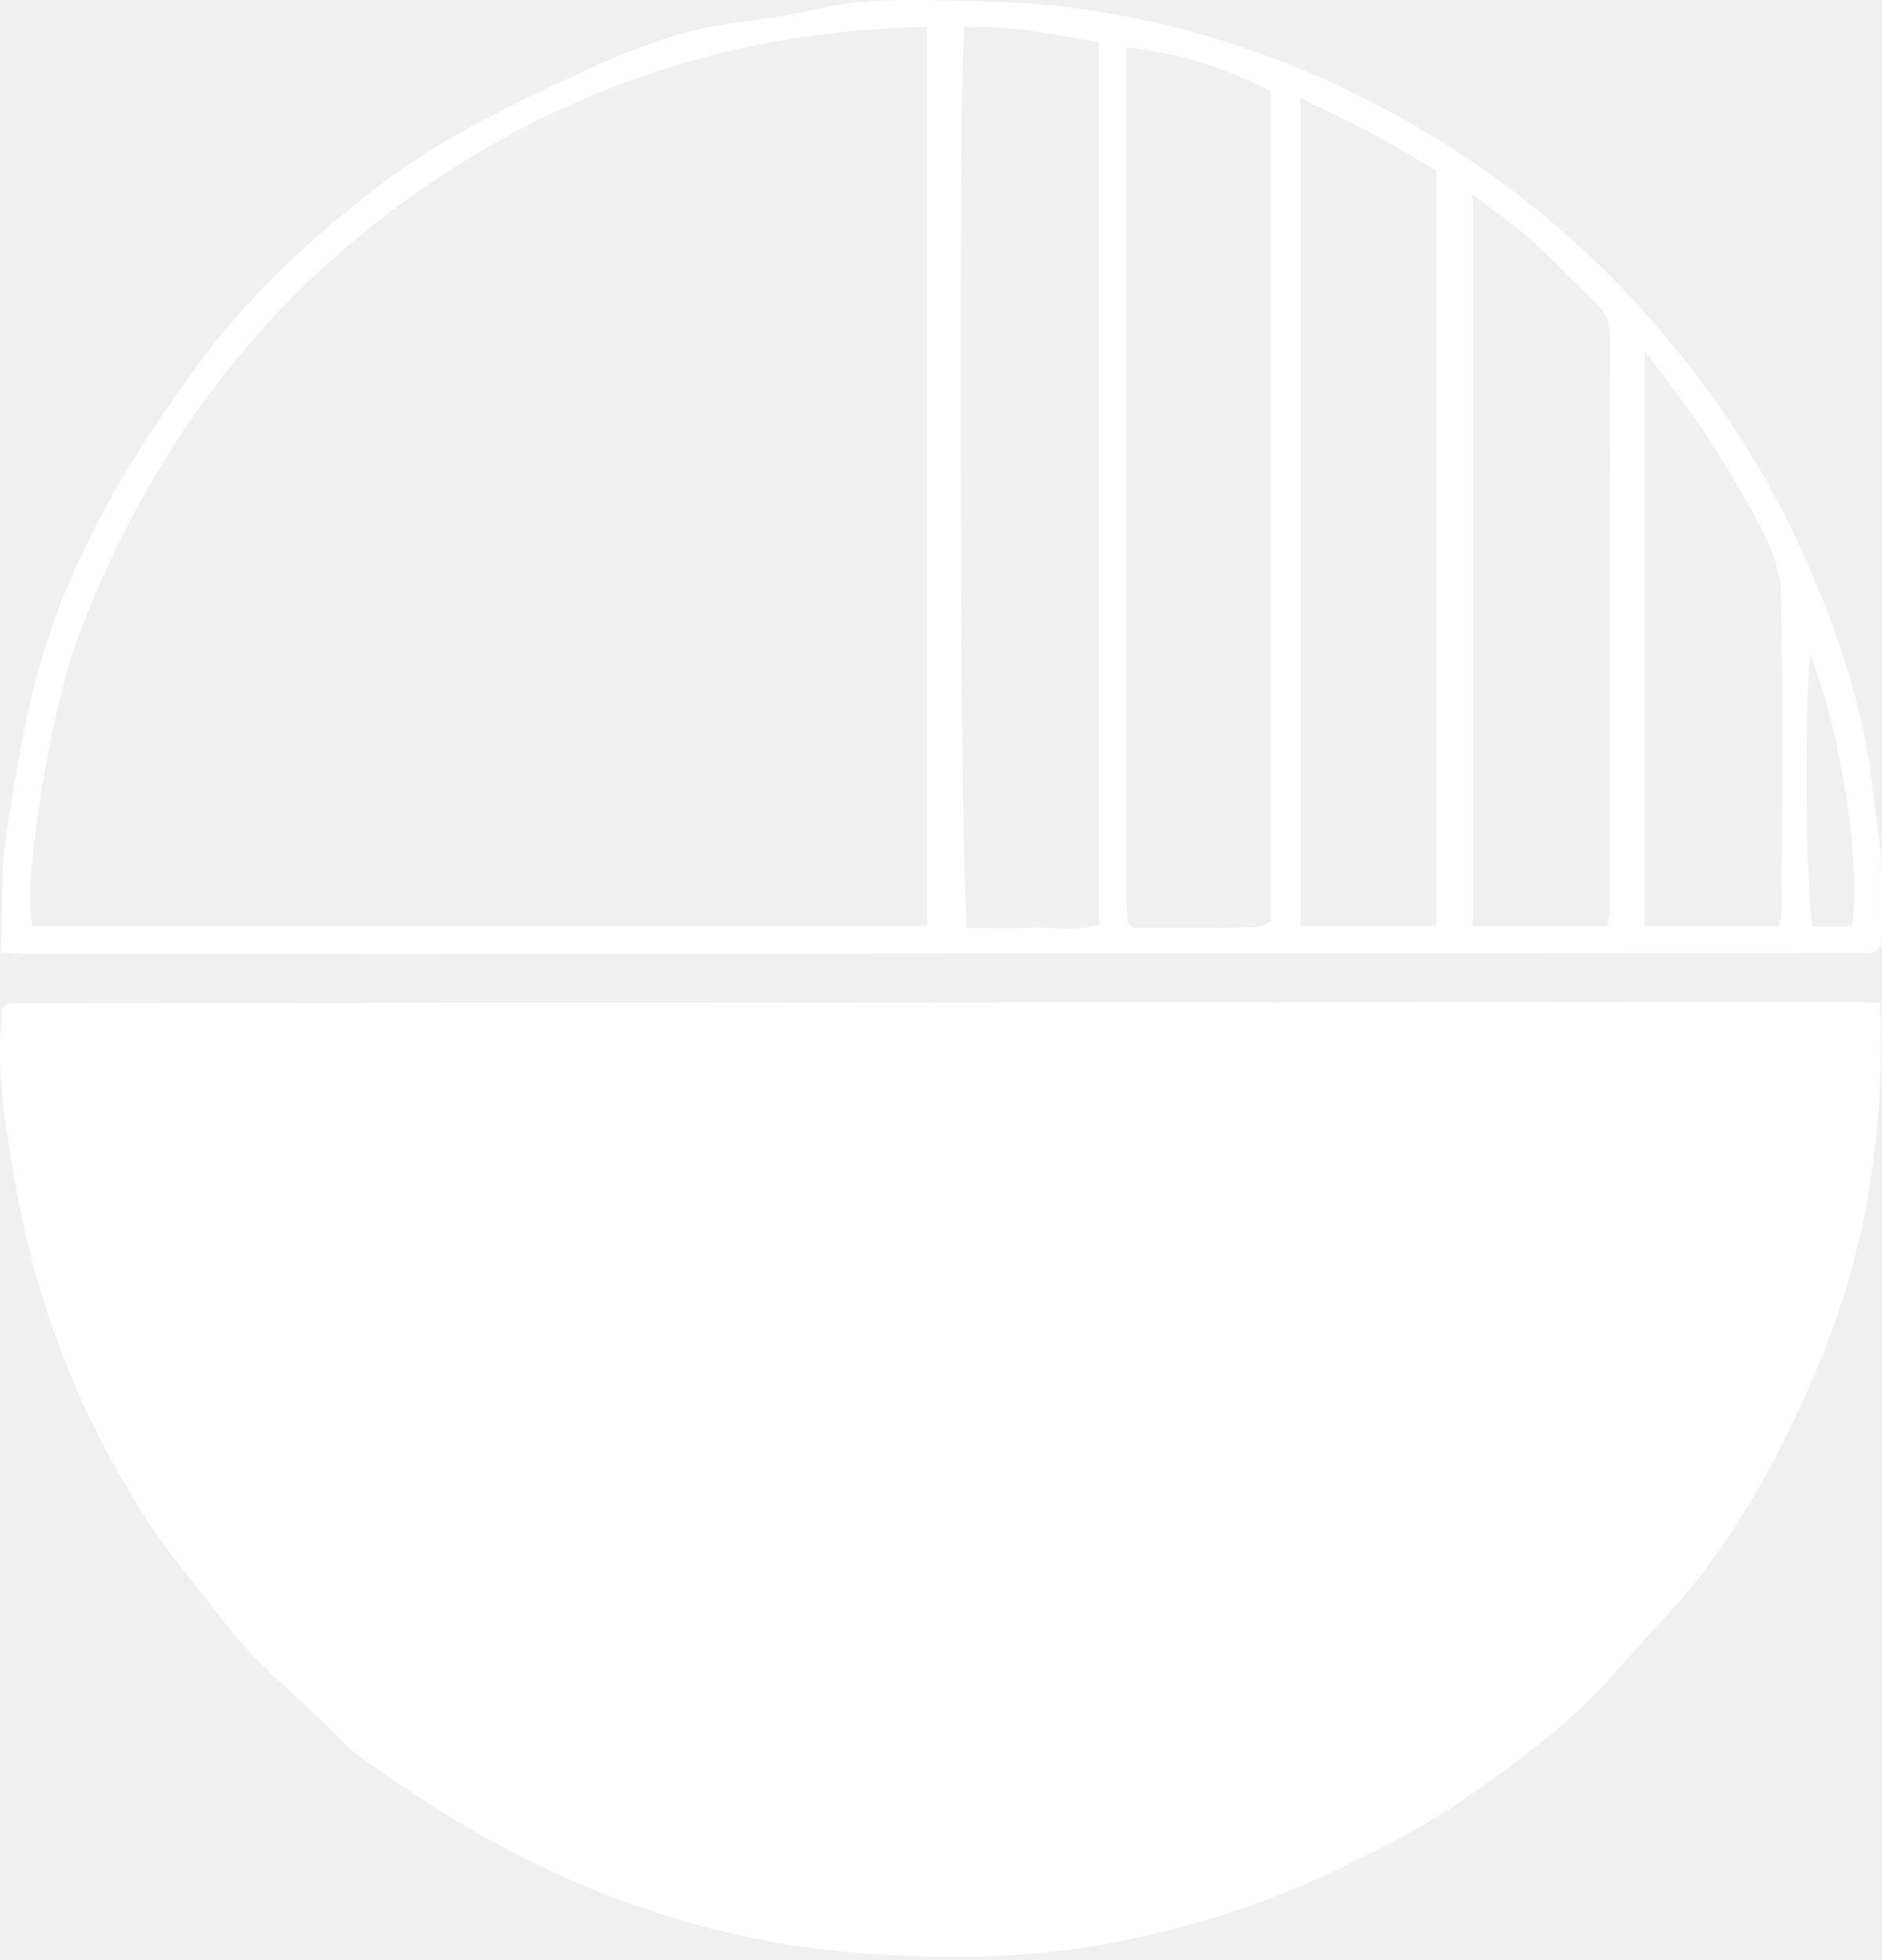
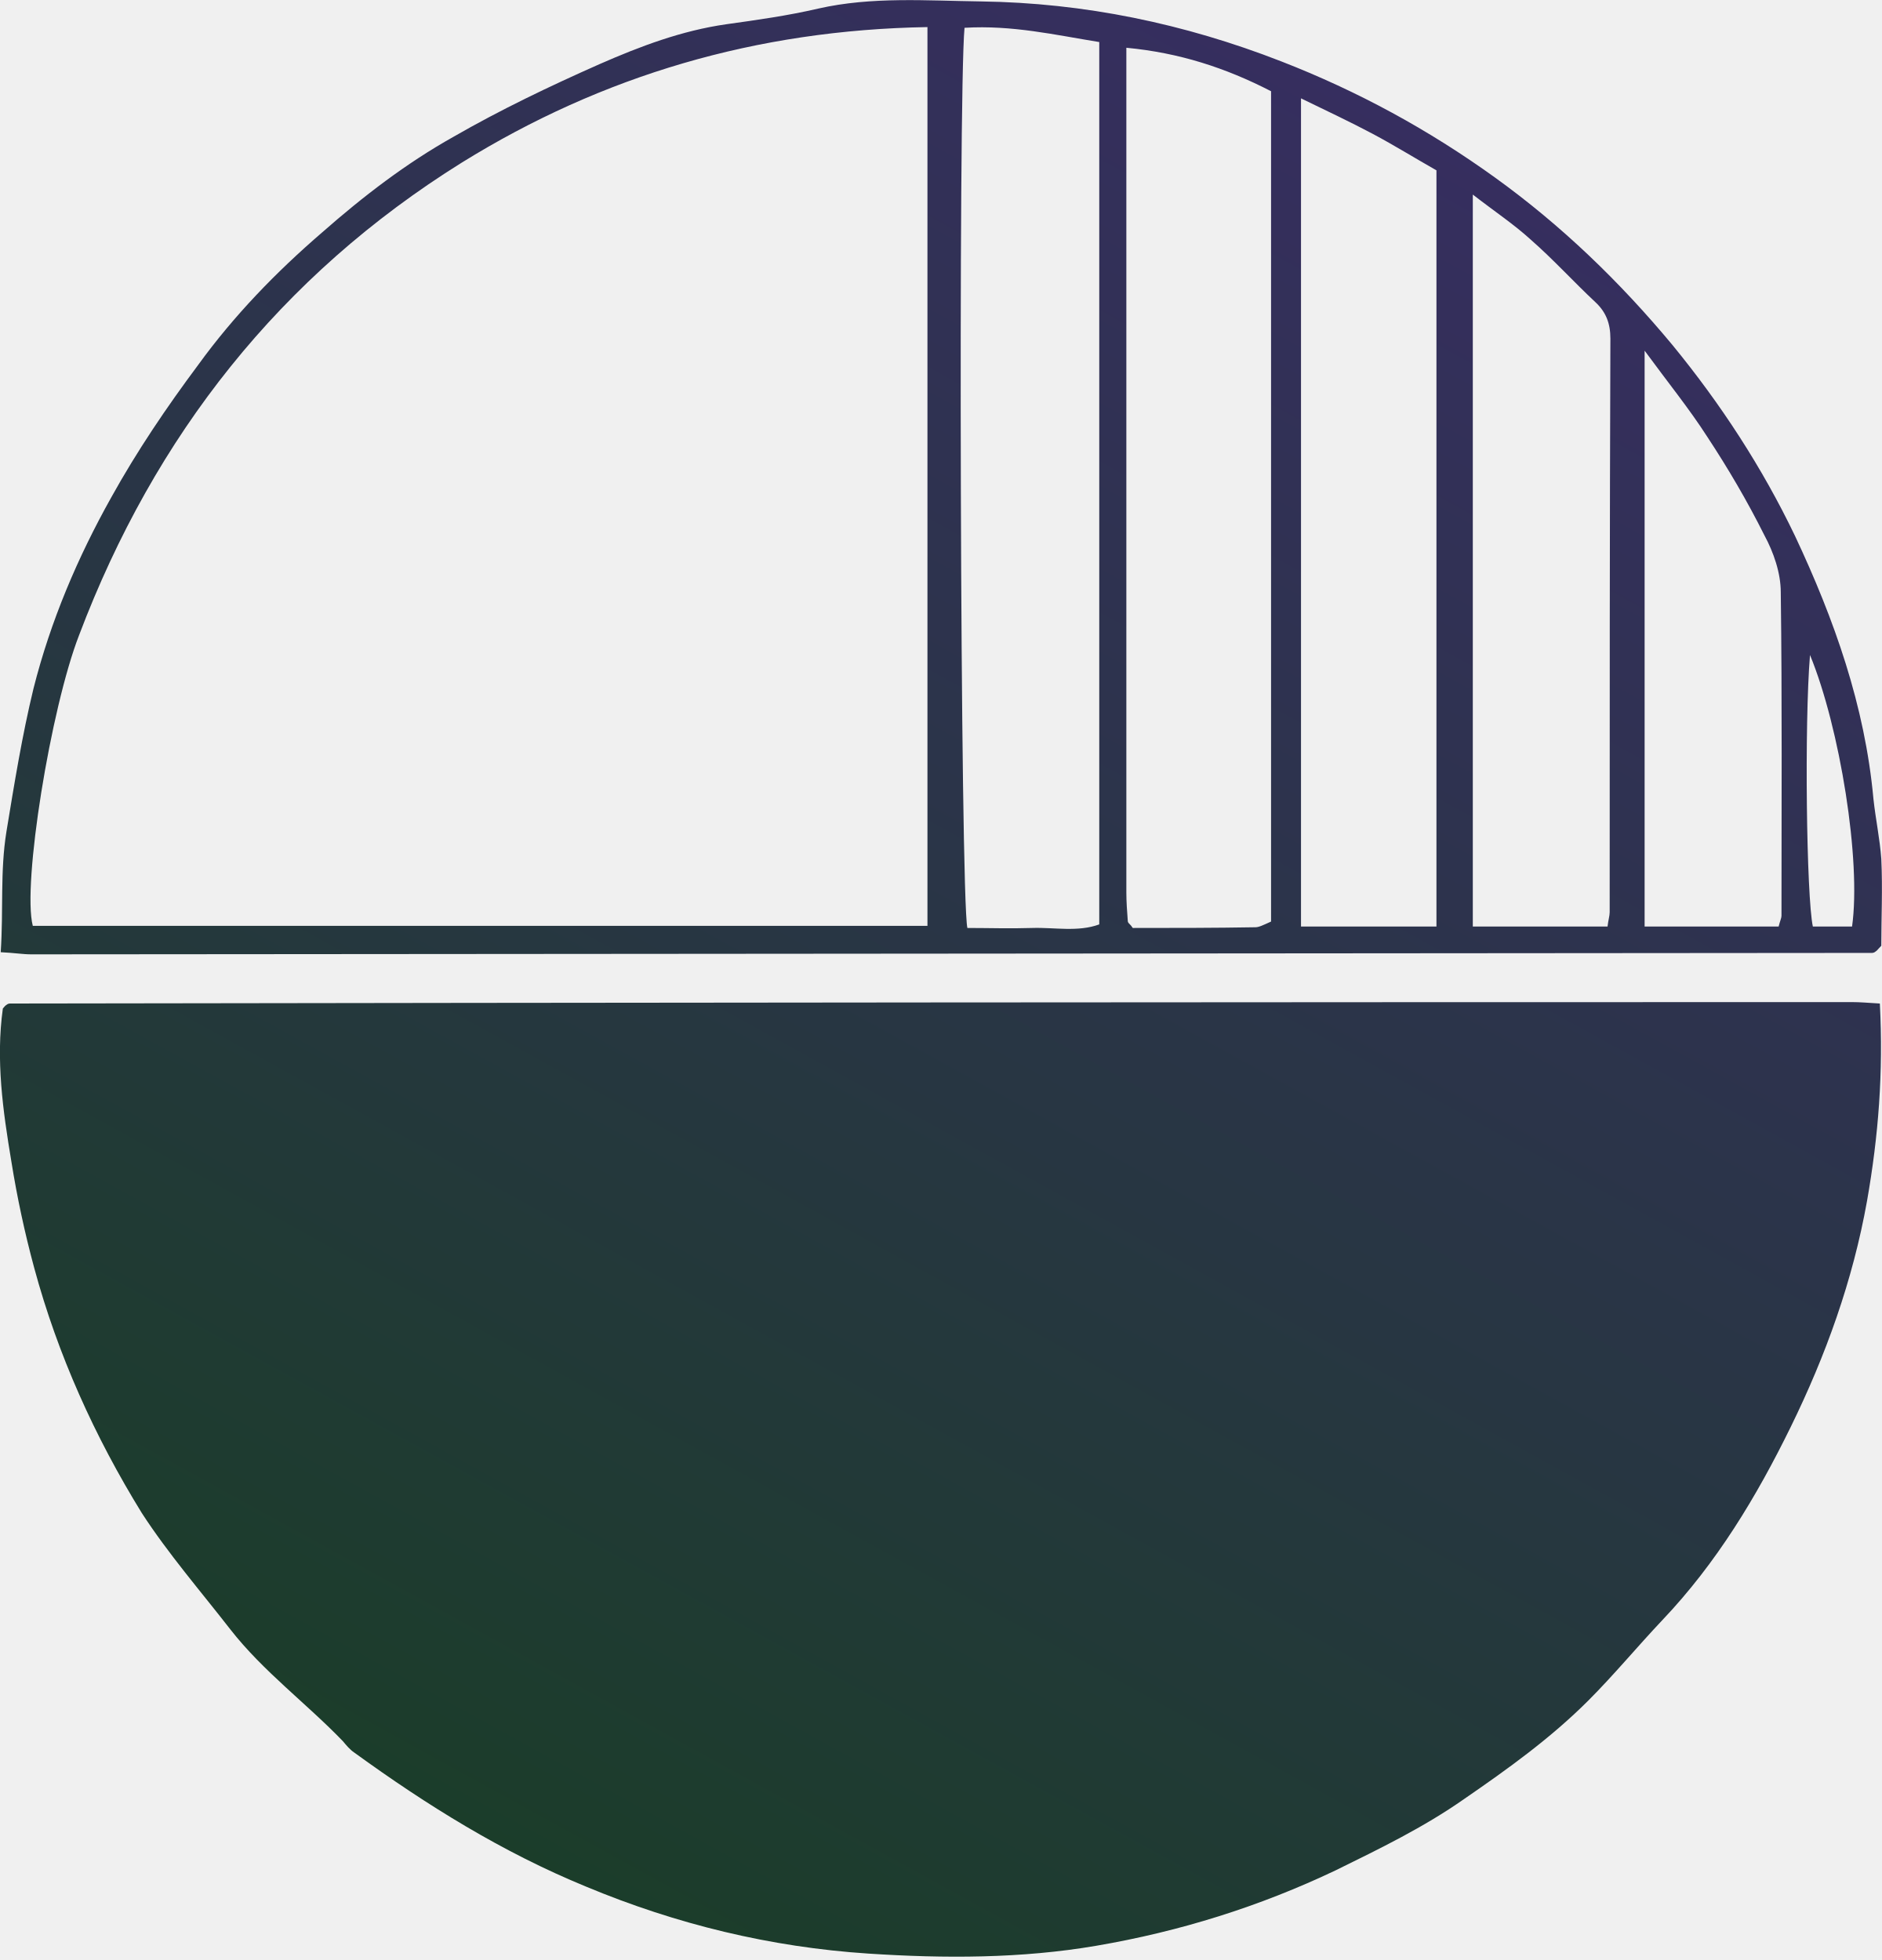
- <svg xmlns="http://www.w3.org/2000/svg" width="264" height="275" viewBox="0 0 264 275" fill="none">
-   <path d="M263.728 140.761C264.18 150.473 263.508 159.438 261.892 168.532C259.895 179.729 256.102 190.175 251.185 200.224C246.418 209.976 240.789 219.281 233.242 227.258C229.69 230.999 226.449 235.035 222.776 238.644C217.478 243.858 211.467 248.193 205.355 252.448C199.662 256.408 193.535 259.449 187.364 262.402C176.717 267.497 165.464 270.952 153.847 272.964C143.257 274.799 132.486 274.806 121.82 274.116C108.138 273.234 94.926 269.972 82.182 264.688C70.509 259.85 59.886 253.331 49.739 245.926C49.124 245.478 48.595 244.901 48.069 244.346C42.973 238.951 36.888 234.541 32.308 228.638C28.113 223.229 23.569 218.027 19.945 212.253C13.253 201.585 8.065 190.136 4.799 177.924C3.482 173.002 2.407 167.996 1.584 162.968C0.417 155.835 -0.562 148.655 0.373 141.486C0.615 141.251 0.738 141.097 0.893 140.988C1.041 140.883 1.222 140.753 1.389 140.753C87.52 140.679 173.653 140.615 259.785 140.56C260.909 140.559 262.043 140.672 263.728 140.761Z" fill="white" />
-   <path d="M259.805 129.973C261.059 120.77 258.119 102.063 253.884 91.813C253.101 101.575 253.362 125.735 254.286 129.973H259.805ZM249.499 129.993C249.71 129.195 249.89 128.838 249.89 128.479C249.92 113.366 250.041 98.25 249.83 83.14C249.79 80.423 248.766 77.529 247.522 75.061C245.124 70.325 242.404 65.732 239.514 61.276C236.985 57.361 234.035 53.713 230.713 49.198V129.993L249.499 129.993ZM225.445 129.958C225.606 129.083 225.796 128.539 225.796 127.994C225.816 101.15 225.796 74.307 225.857 47.463C225.867 45.382 225.295 43.835 223.759 42.412C220.679 39.54 217.839 36.402 214.698 33.587C212.35 31.477 209.7 29.7 206.59 27.32V129.958H225.445ZM201.483 129.964V23.94C198.432 22.167 195.524 20.361 192.511 18.757C189.363 17.079 186.112 15.594 182.438 13.795V129.964H201.483ZM135.287 3.854C134.349 13.546 134.689 125.766 135.683 130.22C138.652 130.22 141.701 130.318 144.74 130.193C147.904 130.063 151.153 130.768 154.17 129.7V5.914C147.964 4.931 141.946 3.505 135.287 3.854ZM178.272 129.338V12.842C171.923 9.496 165.359 7.402 158.016 6.658C158.016 46.195 158.015 85.687 158.022 125.178C158.022 126.518 158.098 127.857 158.165 129.196C158.172 129.357 158.335 129.516 158.446 129.661C158.56 129.812 158.699 129.946 158.9 130.165C164.604 130.165 170.355 130.181 176.106 130.14C176.628 130.136 177.148 129.768 178.272 129.338ZM130.048 3.774C106.136 4.217 84.491 10.582 64.758 22.842C39.296 38.661 21.727 61.085 11.077 89.057C7.128 99.431 3.052 124.064 4.55 129.927H130.048V3.774ZM0.086 133.62C0.507 127.644 0.032 122.261 0.929 116.692C2.014 109.956 3.069 103.244 4.711 96.621C7.059 87.148 10.864 78.22 15.593 69.763C19.203 63.312 23.399 57.148 27.764 51.17C32.794 44.283 38.717 38.217 45.192 32.555C50.978 27.496 57.029 22.918 63.63 19.154C70.224 15.395 77.127 12.138 84.057 9.024C89.754 6.465 95.638 4.304 101.904 3.409C106.204 2.795 110.523 2.192 114.752 1.226C122.32 -0.502 129.974 0.064 137.585 0.186C152.115 0.418 166.092 3.319 179.724 8.613C190.473 12.788 200.379 18.25 209.67 24.906C219.003 31.595 227.241 39.458 234.587 48.368C241.421 56.665 247.221 65.556 251.787 75.215C257.316 86.912 261.571 99.049 262.815 112.065C263.086 114.888 263.748 117.684 263.879 120.508C264.059 124.693 263.919 128.893 263.919 132.679C263.407 133.209 263.287 133.37 263.136 133.478C262.986 133.58 262.805 133.691 262.635 133.691C176.547 133.753 90.463 133.807 4.38 133.851C3.246 133.852 2.111 133.733 0.086 133.62Z" fill="white" />
+ <svg xmlns="http://www.w3.org/2000/svg" version="1.2" viewBox="0 0 264 275" width="264" height="275">
+   <defs>
+     <linearGradient id="g1" x2="1" gradientUnits="userSpaceOnUse" gradientTransform="matrix(-158.505,274.538,-270.969,-156.444,211.238,0)">
+       <stop offset="0" stop-color="#382d63" />
+       <stop offset="1" stop-color="#193e26" />
+     </linearGradient>
+   </defs>
+   <style>
+ 		.s0 { fill: url(#g1) } 
+ 	</style>
+   <path id="Layer" fill-rule="evenodd" class="s0" d="m263.7 140.8c0.5 9.7-0.2 18.6-1.8 27.7-2 11.2-5.8 21.7-10.7 31.7-4.8 9.8-10.4 19.1-18 27.1-3.5 3.7-6.8 7.7-10.4 11.3-5.3 5.3-11.3 9.6-17.4 13.8-5.7 4-11.9 7-18 10-10.7 5.1-21.9 8.6-33.6 10.6-10.5 1.8-21.3 1.8-32 1.1-13.7-0.9-26.9-4.1-39.6-9.4-11.7-4.8-22.3-11.4-32.5-18.8-0.6-0.4-1.1-1-1.6-1.6-5.1-5.3-11.2-9.8-15.8-15.7-4.2-5.4-8.7-10.6-12.4-16.3-6.6-10.7-11.8-22.2-15.1-34.4q-2-7.4-3.2-14.9c-1.2-7.2-2.2-14.3-1.2-21.5 0.2-0.2 0.3-0.4 0.5-0.5 0.1-0.1 0.3-0.2 0.5-0.2q129.2-0.2 258.4-0.2c1.1 0 2.2 0.1 3.9 0.2zm-263.6-7.2c0.4-6-0.1-11.3 0.8-16.9 1.1-6.7 2.2-13.5 3.8-20.1 2.4-9.5 6.2-18.4 10.9-26.8 3.6-6.5 7.8-12.7 12.2-18.6 5-6.9 10.9-13 17.4-18.6 5.8-5.1 11.8-9.7 18.4-13.4 6.6-3.8 13.5-7.1 20.5-10.2 5.7-2.5 11.5-4.7 17.8-5.6 4.3-0.6 8.6-1.2 12.9-2.2 7.5-1.7 15.2-1.1 22.8-1 14.5 0.2 28.5 3.1 42.1 8.4 10.8 4.2 20.7 9.6 30 16.3 9.3 6.7 17.5 14.6 24.9 23.5 6.8 8.3 12.6 17.2 17.2 26.8 5.5 11.7 9.8 23.8 11 36.9 0.3 2.8 0.9 5.6 1.1 8.4 0.2 4.2 0 8.4 0 12.2-0.5 0.5-0.6 0.7-0.8 0.8-0.1 0.1-0.3 0.2-0.5 0.2q-129.1 0.1-258.2 0.2c-1.2 0-2.3-0.2-4.3-0.3zm249.4-3.6c0.2-0.8 0.4-1.2 0.4-1.5 0-15.1 0.1-30.2-0.1-45.4 0-2.7-1-5.6-2.3-8-2.4-4.8-5.1-9.4-8-13.8-2.5-3.9-5.5-7.6-8.8-12.1v80.8zm-24 0c0.1-0.9 0.3-1.5 0.3-2 0-26.8 0-53.7 0.1-80.5 0-2.1-0.6-3.7-2.1-5.1-3.1-2.9-5.9-6-9.1-8.8-2.3-2.1-5-3.9-8.1-6.3v102.7zm-24 0v-106.1c-3-1.7-5.9-3.5-8.9-5.1-3.2-1.7-6.4-3.2-10.1-5v116.2zm-66.2-126.1c-0.9 9.6-0.6 121.9 0.4 126.3 3 0 6 0.1 9.1 0 3.1-0.1 6.4 0.6 9.4-0.5v-123.8c-6.2-1-12.2-2.4-18.9-2zm43 125.4v-116.5c-6.4-3.3-12.9-5.4-20.3-6.1q0 59.3 0 118.5c0 1.3 0.1 2.7 0.2 4 0 0.2 0.1 0.3 0.3 0.5 0.1 0.1 0.2 0.2 0.4 0.5 5.7 0 11.5 0 17.2-0.1 0.5 0 1.1-0.3 2.2-0.8zm-48.2-125.5c-24 0.4-45.6 6.8-65.3 19-25.5 15.9-43.1 38.3-53.7 66.3-4 10.3-8 35-6.5 40.8h125.5zm129.7 126.2c1.3-9.2-1.7-27.9-5.9-38.1-0.8 9.7-0.5 33.9 0.4 38.1z" />
</svg>
